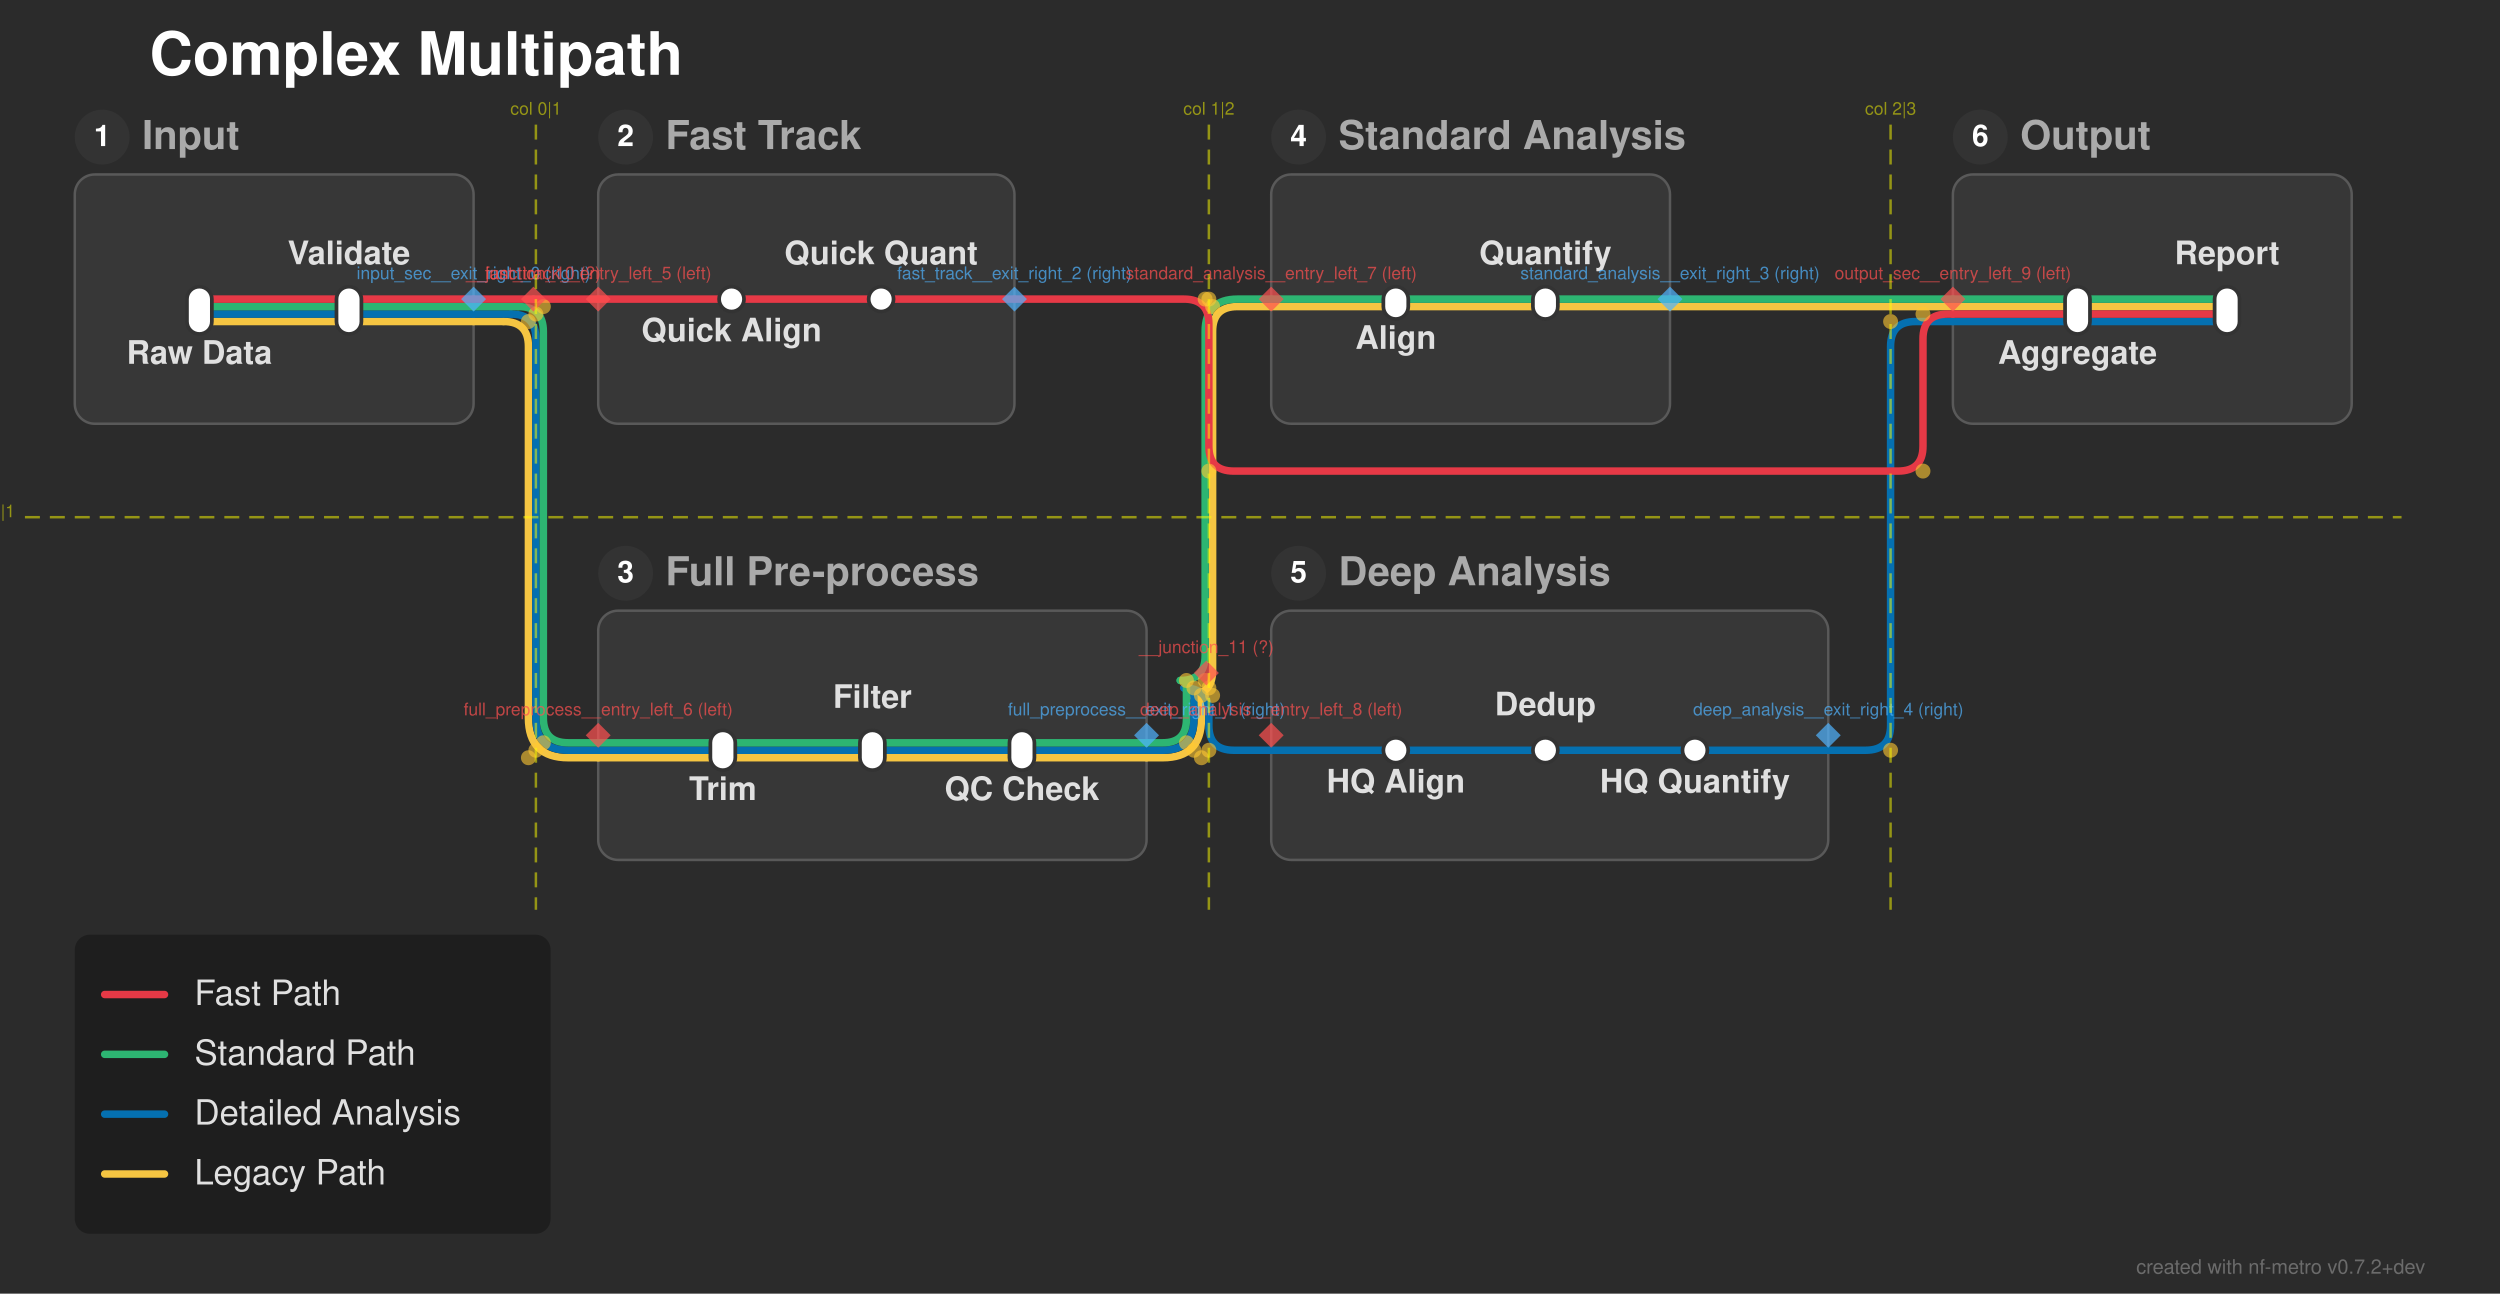
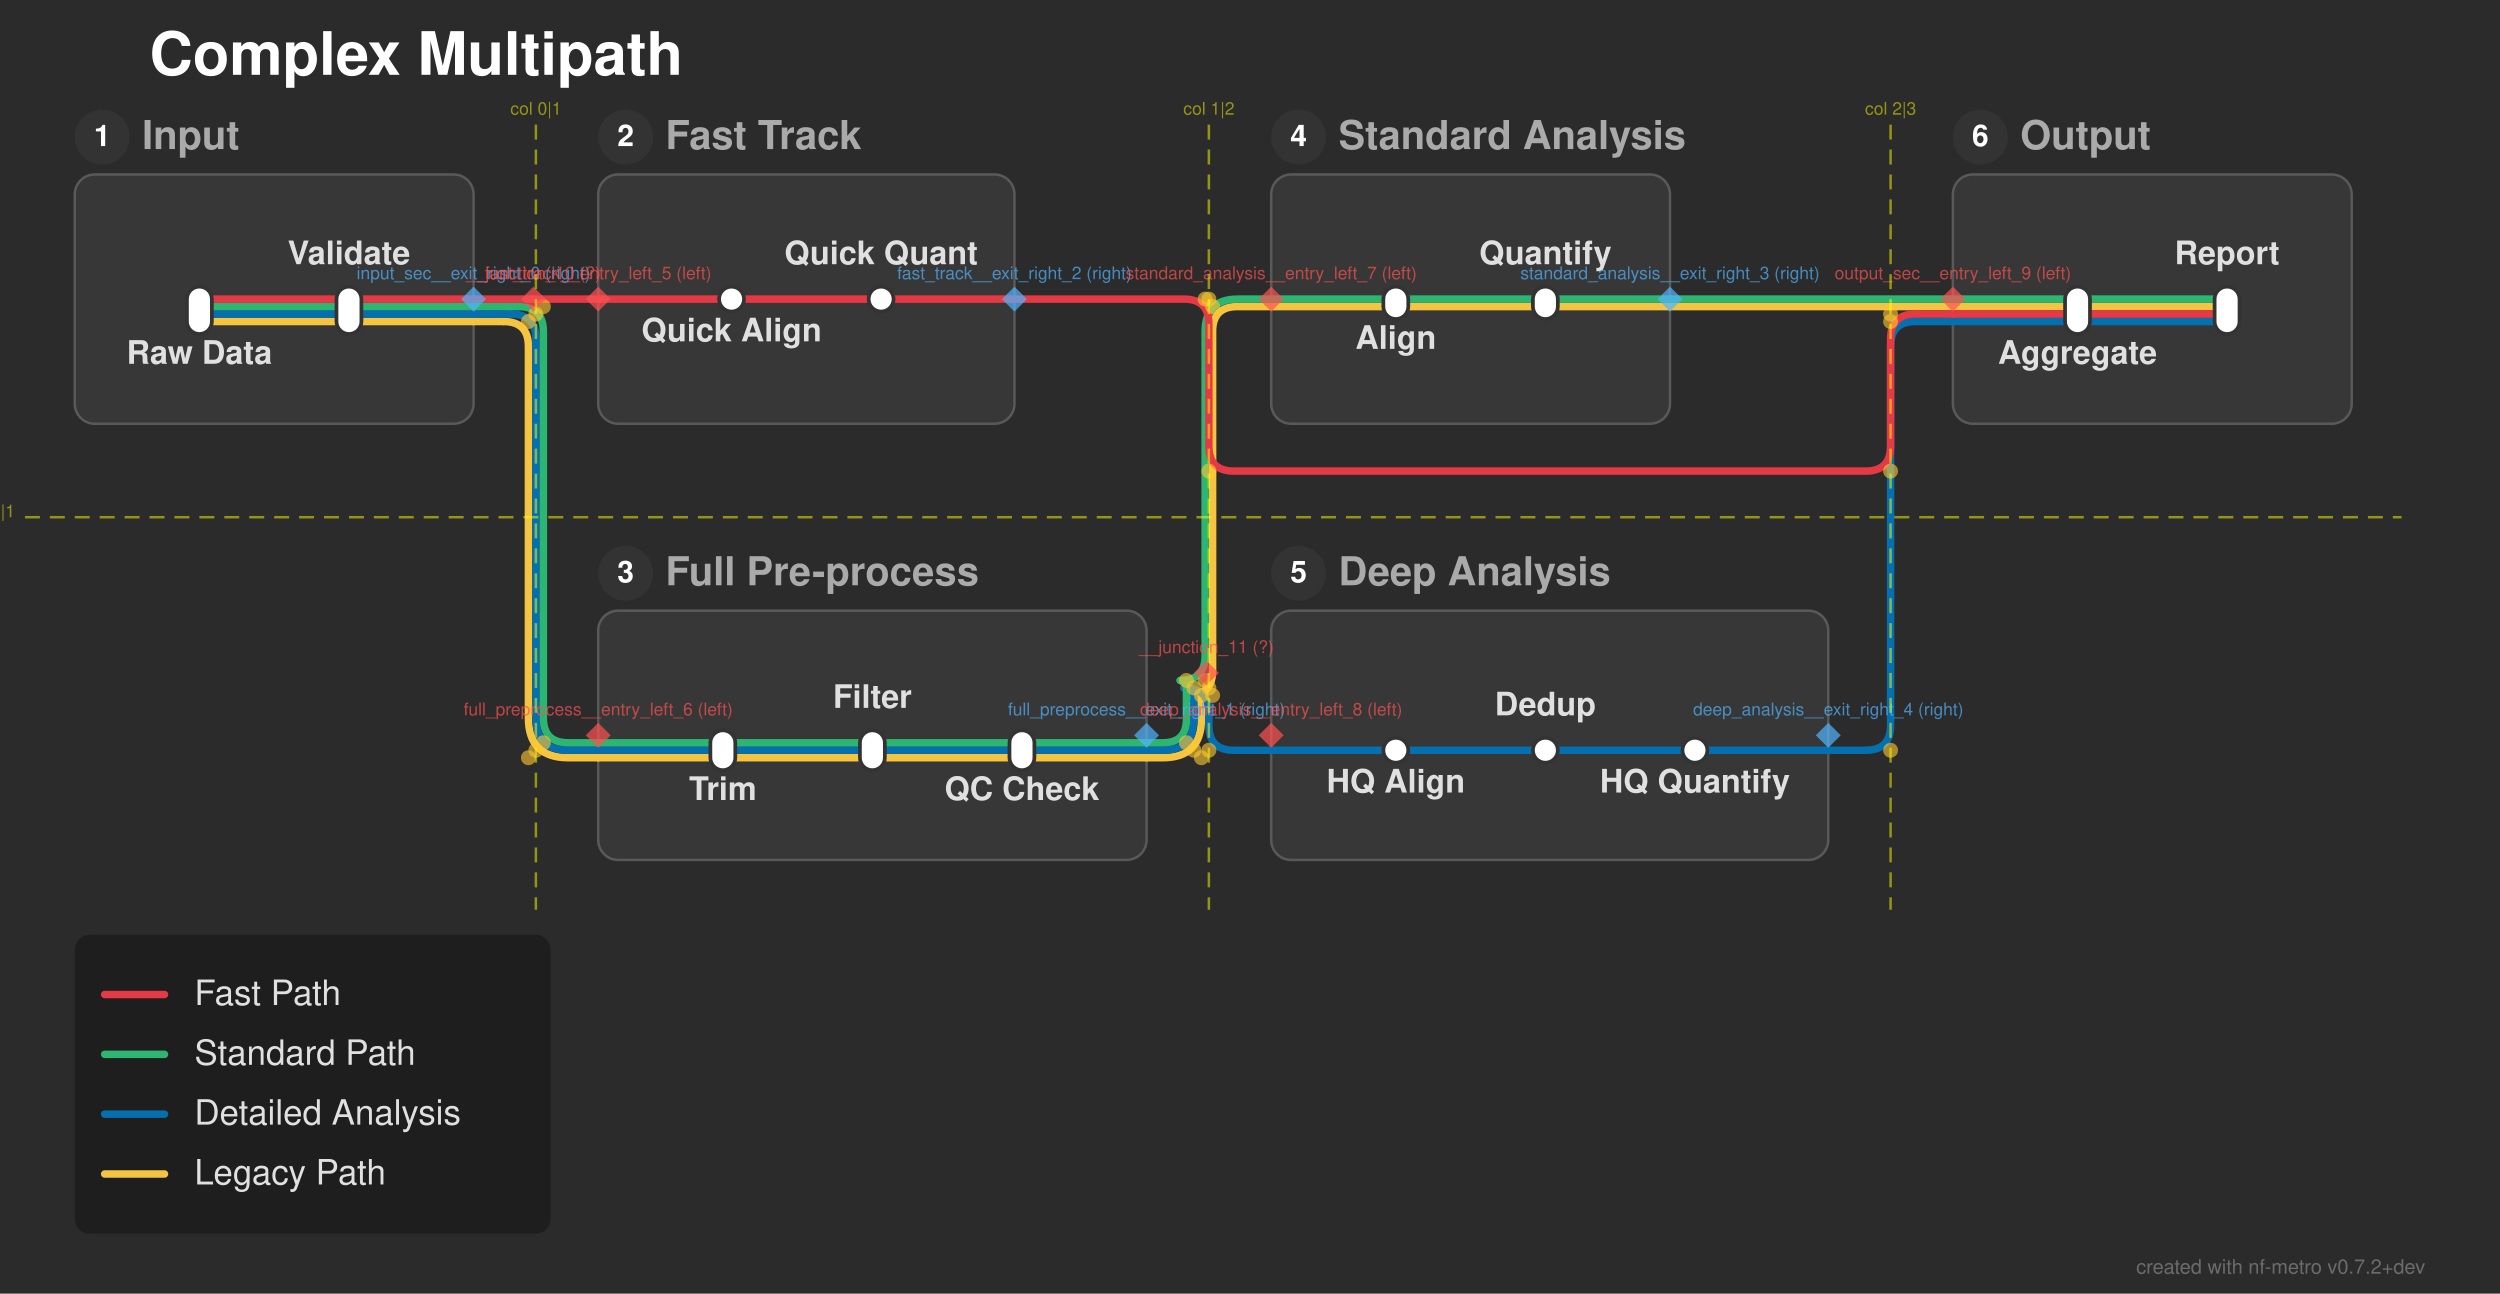
<svg xmlns="http://www.w3.org/2000/svg" width="1003" height="519" viewBox="0 0 1003 519">
  <defs>
</defs>
  <rect x="0" y="0" width="1003" height="519" fill="#2b2b2b" />
  <text x="60.0" y="30.0" font-size="24.0" fill="#ffffff" font-family="'Helvetica Neue', Helvetica, Arial, sans-serif" font-weight="bold" class="nf-metro-title">Complex Multipath</text>
  <rect x="30.0" y="70.0" width="160.0" height="100.0" rx="8" ry="8" fill="#373737" stroke="#595959" stroke-width="1.0" class="nf-metro-section-box" data-section-id="input_sec" data-section-lines="detailed,fast,legacy,standard" />
  <circle cx="41.0" cy="55.0" r="11" fill="#333333" class="nf-metro-section-num-circle" data-section-id="input_sec" />
  <text x="41.0" y="55.0" font-size="12" fill="#ffffff" font-family="'Helvetica Neue', Helvetica, Arial, sans-serif" font-weight="bold" text-anchor="middle" dy="0.3em" data-section-id="input_sec">1</text>
  <text x="57.0" y="55.0" font-size="16.0" fill="#aaaaaa" font-family="'Helvetica Neue', Helvetica, Arial, sans-serif" font-weight="bold" dy="0.3em" class="nf-metro-section-label" data-section-id="input_sec">Input</text>
  <rect x="240.0" y="70.0" width="167.0" height="100.0" rx="8" ry="8" fill="#373737" stroke="#595959" stroke-width="1.0" class="nf-metro-section-box" data-section-id="fast_track" data-section-lines="fast" />
  <circle cx="251.0" cy="55.0" r="11" fill="#333333" class="nf-metro-section-num-circle" data-section-id="fast_track" />
  <text x="251.0" y="55.0" font-size="12" fill="#ffffff" font-family="'Helvetica Neue', Helvetica, Arial, sans-serif" font-weight="bold" text-anchor="middle" dy="0.3em" data-section-id="fast_track">2</text>
  <text x="267.0" y="55.0" font-size="16.0" fill="#aaaaaa" font-family="'Helvetica Neue', Helvetica, Arial, sans-serif" font-weight="bold" dy="0.3em" class="nf-metro-section-label" data-section-id="fast_track">Fast Track</text>
  <rect x="240.0" y="245.0" width="220.0" height="100.0" rx="8" ry="8" fill="#373737" stroke="#595959" stroke-width="1.0" class="nf-metro-section-box" data-section-id="full_preprocess" data-section-lines="detailed,legacy,standard" />
  <circle cx="251.0" cy="230.0" r="11" fill="#333333" class="nf-metro-section-num-circle" data-section-id="full_preprocess" />
  <text x="251.0" y="230.0" font-size="12" fill="#ffffff" font-family="'Helvetica Neue', Helvetica, Arial, sans-serif" font-weight="bold" text-anchor="middle" dy="0.3em" data-section-id="full_preprocess">3</text>
  <text x="267.0" y="230.0" font-size="16.0" fill="#aaaaaa" font-family="'Helvetica Neue', Helvetica, Arial, sans-serif" font-weight="bold" dy="0.3em" class="nf-metro-section-label" data-section-id="full_preprocess">Full Pre-process</text>
  <rect x="510.0" y="70.0" width="160.0" height="100.0" rx="8" ry="8" fill="#373737" stroke="#595959" stroke-width="1.0" class="nf-metro-section-box" data-section-id="standard_analysis" data-section-lines="legacy,standard" />
  <circle cx="521.0" cy="55.0" r="11" fill="#333333" class="nf-metro-section-num-circle" data-section-id="standard_analysis" />
  <text x="521.0" y="55.0" font-size="12" fill="#ffffff" font-family="'Helvetica Neue', Helvetica, Arial, sans-serif" font-weight="bold" text-anchor="middle" dy="0.3em" data-section-id="standard_analysis">4</text>
  <text x="537.0" y="55.0" font-size="16.0" fill="#aaaaaa" font-family="'Helvetica Neue', Helvetica, Arial, sans-serif" font-weight="bold" dy="0.3em" class="nf-metro-section-label" data-section-id="standard_analysis">Standard Analysis</text>
  <rect x="510.0" y="245.0" width="223.5" height="100.0" rx="8" ry="8" fill="#373737" stroke="#595959" stroke-width="1.0" class="nf-metro-section-box" data-section-id="deep_analysis" data-section-lines="detailed" />
  <circle cx="521.0" cy="230.0" r="11" fill="#333333" class="nf-metro-section-num-circle" data-section-id="deep_analysis" />
  <text x="521.0" y="230.0" font-size="12" fill="#ffffff" font-family="'Helvetica Neue', Helvetica, Arial, sans-serif" font-weight="bold" text-anchor="middle" dy="0.3em" data-section-id="deep_analysis">5</text>
  <text x="537.0" y="230.0" font-size="16.0" fill="#aaaaaa" font-family="'Helvetica Neue', Helvetica, Arial, sans-serif" font-weight="bold" dy="0.3em" class="nf-metro-section-label" data-section-id="deep_analysis">Deep Analysis</text>
  <rect x="783.5" y="70.0" width="160.0" height="100.0" rx="8" ry="8" fill="#373737" stroke="#595959" stroke-width="1.0" class="nf-metro-section-box" data-section-id="output_sec" data-section-lines="detailed,fast,legacy,standard" />
  <circle cx="794.5" cy="55.0" r="11" fill="#333333" class="nf-metro-section-num-circle" data-section-id="output_sec" />
  <text x="794.5" y="55.0" font-size="12" fill="#ffffff" font-family="'Helvetica Neue', Helvetica, Arial, sans-serif" font-weight="bold" text-anchor="middle" dy="0.3em" data-section-id="output_sec">6</text>
  <text x="810.5" y="55.0" font-size="16.0" fill="#aaaaaa" font-family="'Helvetica Neue', Helvetica, Arial, sans-serif" font-weight="bold" dy="0.3em" class="nf-metro-section-label" data-section-id="output_sec">Output</text>
  <path d="M80.0,129.0 L140.0,129.0" stroke="#f5c542" stroke-width="3.0" stroke-linecap="round" class="metro-line-legacy" data-line-id="legacy" />
  <path d="M290.0,304.0 L350.0,304.0" stroke="#f5c542" stroke-width="3.0" stroke-linecap="round" class="metro-line-legacy" data-line-id="legacy" />
  <path d="M350.0,304.0 L410.0,304.0" stroke="#f5c542" stroke-width="3.0" stroke-linecap="round" class="metro-line-legacy" data-line-id="legacy" />
  <path d="M560.0,123.0 L620.0,123.0" stroke="#f5c542" stroke-width="3.0" stroke-linecap="round" class="metro-line-legacy" data-line-id="legacy" />
  <path d="M833.5,123.0 L893.5,123.0" stroke="#f5c542" stroke-width="3.0" stroke-linecap="round" class="metro-line-legacy" data-line-id="legacy" />
  <path d="M140.0,129.0 L190.0,129.0" stroke="#f5c542" stroke-width="3.0" stroke-linecap="round" class="metro-line-legacy" data-line-id="legacy" />
  <path d="M240.0,304.0 L290.0,304.0" stroke="#f5c542" stroke-width="3.0" stroke-linecap="round" class="metro-line-legacy" data-line-id="legacy" />
  <path d="M410.0,304.0 L460.0,304.0" stroke="#f5c542" stroke-width="3.0" stroke-linecap="round" class="metro-line-legacy" data-line-id="legacy" />
  <path d="M510.0,123.0 L560.0,123.0" stroke="#f5c542" stroke-width="3.0" stroke-linecap="round" class="metro-line-legacy" data-line-id="legacy" />
  <path d="M620.0,123.0 L670.0,123.0" stroke="#f5c542" stroke-width="3.0" stroke-linecap="round" class="metro-line-legacy" data-line-id="legacy" />
  <path d="M783.5,123.0 L833.5,123.0" stroke="#f5c542" stroke-width="3.0" stroke-linecap="round" class="metro-line-legacy" data-line-id="legacy" />
  <path d="M190.0,129.0 L202.0,129.0" stroke="#f5c542" stroke-width="3.0" stroke-linecap="round" class="metro-line-legacy" data-line-id="legacy" />
  <path d="M202.0,129.0 L202.0,129.0 Q212.0,129.0,212.0,139.0 L212.0,288.0 Q212.0,304.0,228.0,304.0 L240.0,304.0" stroke="#f5c542" stroke-width="3.0" fill="none" stroke-linecap="round" stroke-linejoin="round" class="metro-line-legacy" data-line-id="legacy" />
  <path d="M460.0,304.0 L466.5,304.0 Q482.0,304.0,482.0,288.5 L482.0,284.5 Q482.0,279.0,476.5,279.0 L476.5,279.0" stroke="#f5c542" stroke-width="3.0" fill="none" stroke-linecap="round" stroke-linejoin="round" class="metro-line-legacy" data-line-id="legacy" />
  <path d="M476.5,279.0 L476.5,279.0 Q486.5,279.0,486.5,269.0 L486.5,133.0 Q486.5,123.0,496.5,123.0 L510.0,123.0" stroke="#f5c542" stroke-width="3.0" fill="none" stroke-linecap="round" stroke-linejoin="round" class="metro-line-legacy" data-line-id="legacy" />
  <path d="M670.0,123.0 L783.5,123.0" stroke="#f5c542" stroke-width="3.0" stroke-linecap="round" class="metro-line-legacy" data-line-id="legacy" />
  <path d="M80.0,126.0 L140.0,126.0" stroke="#0570b0" stroke-width="3.0" stroke-linecap="round" class="metro-line-detailed" data-line-id="detailed" />
  <path d="M290.0,301.0 L350.0,301.0" stroke="#0570b0" stroke-width="3.0" stroke-linecap="round" class="metro-line-detailed" data-line-id="detailed" />
  <path d="M350.0,301.0 L410.0,301.0" stroke="#0570b0" stroke-width="3.0" stroke-linecap="round" class="metro-line-detailed" data-line-id="detailed" />
  <path d="M560.0,301.0 L620.0,301.0" stroke="#0570b0" stroke-width="3.0" stroke-linecap="round" class="metro-line-detailed" data-line-id="detailed" />
  <path d="M620.0,301.0 L680.0,301.0" stroke="#0570b0" stroke-width="3.0" stroke-linecap="round" class="metro-line-detailed" data-line-id="detailed" />
  <path d="M833.5,129.0 L893.5,129.0" stroke="#0570b0" stroke-width="3.0" stroke-linecap="round" class="metro-line-detailed" data-line-id="detailed" />
  <path d="M140.0,126.0 L190.0,126.0" stroke="#0570b0" stroke-width="3.0" stroke-linecap="round" class="metro-line-detailed" data-line-id="detailed" />
  <path d="M240.0,301.0 L290.0,301.0" stroke="#0570b0" stroke-width="3.0" stroke-linecap="round" class="metro-line-detailed" data-line-id="detailed" />
  <path d="M410.0,301.0 L460.0,301.0" stroke="#0570b0" stroke-width="3.0" stroke-linecap="round" class="metro-line-detailed" data-line-id="detailed" />
  <path d="M510.0,301.0 L560.0,301.0" stroke="#0570b0" stroke-width="3.0" stroke-linecap="round" class="metro-line-detailed" data-line-id="detailed" />
  <path d="M680.0,301.0 L733.5,301.0" stroke="#0570b0" stroke-width="3.0" stroke-linecap="round" class="metro-line-detailed" data-line-id="detailed" />
  <path d="M783.5,129.0 L833.5,129.0" stroke="#0570b0" stroke-width="3.0" stroke-linecap="round" class="metro-line-detailed" data-line-id="detailed" />
  <path d="M190.0,126.0 L205.0,126.0" stroke="#0570b0" stroke-width="3.0" stroke-linecap="round" class="metro-line-detailed" data-line-id="detailed" />
  <path d="M205.0,126.0 L205.0,126.0 Q215.0,126.0,215.0,136.0 L215.0,288.0 Q215.0,301.0,228.0,301.0 L240.0,301.0" stroke="#0570b0" stroke-width="3.0" fill="none" stroke-linecap="round" stroke-linejoin="round" class="metro-line-detailed" data-line-id="detailed" />
  <path d="M460.0,301.0 L466.5,301.0 Q479.0,301.0,479.0,288.5 L479.0,280.0 Q479.0,276.0,475.0,276.0 L475.0,276.0" stroke="#0570b0" stroke-width="3.0" fill="none" stroke-linecap="round" stroke-linejoin="round" class="metro-line-detailed" data-line-id="detailed" />
  <path d="M475.0,276.0 L475.0,276.0 Q485.0,276.0,485.0,286.0 L485.0,291.0 Q485.0,301.0,495.0,301.0 L510.0,301.0" stroke="#0570b0" stroke-width="3.0" fill="none" stroke-linecap="round" stroke-linejoin="round" class="metro-line-detailed" data-line-id="detailed" />
  <path d="M733.5,301.0 L748.5,301.0 Q758.5,301.0,758.5,291.0 L758.5,139.0 Q758.5,129.0,768.5,129.0 L783.5,129.0" stroke="#0570b0" stroke-width="3.0" fill="none" stroke-linecap="round" stroke-linejoin="round" class="metro-line-detailed" data-line-id="detailed" />
  <path d="M80.0,123.0 L140.0,123.0" stroke="#2db572" stroke-width="3.0" stroke-linecap="round" class="metro-line-standard" data-line-id="standard" />
  <path d="M290.0,298.0 L350.0,298.0" stroke="#2db572" stroke-width="3.0" stroke-linecap="round" class="metro-line-standard" data-line-id="standard" />
  <path d="M350.0,298.0 L410.0,298.0" stroke="#2db572" stroke-width="3.0" stroke-linecap="round" class="metro-line-standard" data-line-id="standard" />
  <path d="M560.0,120.0 L620.0,120.0" stroke="#2db572" stroke-width="3.0" stroke-linecap="round" class="metro-line-standard" data-line-id="standard" />
  <path d="M833.5,120.0 L893.5,120.0" stroke="#2db572" stroke-width="3.0" stroke-linecap="round" class="metro-line-standard" data-line-id="standard" />
  <path d="M140.0,123.0 L190.0,123.0" stroke="#2db572" stroke-width="3.0" stroke-linecap="round" class="metro-line-standard" data-line-id="standard" />
  <path d="M240.0,298.0 L290.0,298.0" stroke="#2db572" stroke-width="3.0" stroke-linecap="round" class="metro-line-standard" data-line-id="standard" />
  <path d="M410.0,298.0 L460.0,298.0" stroke="#2db572" stroke-width="3.0" stroke-linecap="round" class="metro-line-standard" data-line-id="standard" />
  <path d="M510.0,120.0 L560.0,120.0" stroke="#2db572" stroke-width="3.0" stroke-linecap="round" class="metro-line-standard" data-line-id="standard" />
  <path d="M620.0,120.0 L670.0,120.0" stroke="#2db572" stroke-width="3.0" stroke-linecap="round" class="metro-line-standard" data-line-id="standard" />
  <path d="M783.5,120.0 L833.5,120.0" stroke="#2db572" stroke-width="3.0" stroke-linecap="round" class="metro-line-standard" data-line-id="standard" />
  <path d="M190.0,123.0 L208.0,123.0" stroke="#2db572" stroke-width="3.0" stroke-linecap="round" class="metro-line-standard" data-line-id="standard" />
  <path d="M208.0,123.0 L208.0,123.0 Q218.0,123.0,218.0,133.0 L218.0,288.0 Q218.0,298.0,228.0,298.0 L240.0,298.0" stroke="#2db572" stroke-width="3.0" fill="none" stroke-linecap="round" stroke-linejoin="round" class="metro-line-standard" data-line-id="standard" />
  <path d="M460.0,298.0 L466.5,298.0 Q476.0,298.0,476.0,288.5 L476.0,275.5 Q476.0,273.0,473.5,273.0 L473.5,273.0" stroke="#2db572" stroke-width="3.0" fill="none" stroke-linecap="round" stroke-linejoin="round" class="metro-line-standard" data-line-id="standard" />
  <path d="M473.5,273.0 L473.5,273.0 Q483.5,273.0,483.5,263.0 L483.5,133.0 Q483.5,120.0,496.5,120.0 L510.0,120.0" stroke="#2db572" stroke-width="3.0" fill="none" stroke-linecap="round" stroke-linejoin="round" class="metro-line-standard" data-line-id="standard" />
  <path d="M670.0,120.0 L783.5,120.0" stroke="#2db572" stroke-width="3.0" stroke-linecap="round" class="metro-line-standard" data-line-id="standard" />
  <path d="M80.0,120.0 L140.0,120.0" stroke="#e63946" stroke-width="3.0" stroke-linecap="round" class="metro-line-fast" data-line-id="fast" />
  <path d="M293.5,120.0 L353.5,120.0" stroke="#e63946" stroke-width="3.0" stroke-linecap="round" class="metro-line-fast" data-line-id="fast" />
  <path d="M833.5,126.0 L893.5,126.0" stroke="#e63946" stroke-width="3.0" stroke-linecap="round" class="metro-line-fast" data-line-id="fast" />
  <path d="M140.0,120.0 L190.0,120.0" stroke="#e63946" stroke-width="3.0" stroke-linecap="round" class="metro-line-fast" data-line-id="fast" />
  <path d="M240.0,120.0 L293.5,120.0" stroke="#e63946" stroke-width="3.0" stroke-linecap="round" class="metro-line-fast" data-line-id="fast" />
  <path d="M353.5,120.0 L407.0,120.0" stroke="#e63946" stroke-width="3.0" stroke-linecap="round" class="metro-line-fast" data-line-id="fast" />
  <path d="M783.5,126.0 L833.5,126.0" stroke="#e63946" stroke-width="3.0" stroke-linecap="round" class="metro-line-fast" data-line-id="fast" />
  <path d="M190.0,120.0 L214.0,120.0" stroke="#e63946" stroke-width="3.0" stroke-linecap="round" class="metro-line-fast" data-line-id="fast" />
  <path d="M214.0,120.0 L240.0,120.0" stroke="#e63946" stroke-width="3.0" stroke-linecap="round" class="metro-line-fast" data-line-id="fast" />
-   <path d="M407.0,120.0 L475.0,120.0 Q485.0,120.0,485.0,130.0 L485.0,179.0 Q485.0,189.0,495.0,189.0 L761.5,189.0 Q771.5,189.0,771.5,179.0 L771.5,136.0 Q771.5,126.0,781.5,126.0 L783.5,126.0" stroke="#e63946" stroke-width="3.0" fill="none" stroke-linecap="round" stroke-linejoin="round" class="metro-line-fast" data-line-id="fast" />
+   <path d="M407.0,120.0 L475.0,120.0 Q485.0,120.0,485.0,130.0 L485.0,179.0 Q485.0,189.0,495.0,189.0 L748.5,189.0 Q758.5,189.0,758.5,179.0 L758.5,136.0 Q758.5,126.0,768.5,126.0 L783.5,126.0" stroke="#e63946" stroke-width="3.0" fill="none" stroke-linecap="round" stroke-linejoin="round" class="metro-line-fast" data-line-id="fast" />
  <rect x="75.0" y="115.0" width="10.0" height="19.0" rx="5.0" ry="5.0" fill="#ffffff" stroke="#333333" stroke-width="1.5" class="nf-metro-station" data-station-id="raw" data-station-lines="detailed,fast,legacy,standard" data-station-label="Raw Data" data-section-id="input_sec" data-section-name="Input" />
  <rect x="135.0" y="115.0" width="10.0" height="19.0" rx="5.0" ry="5.0" fill="#ffffff" stroke="#333333" stroke-width="1.5" class="nf-metro-station" data-station-id="validate" data-station-lines="detailed,fast,legacy,standard" data-station-label="Validate" data-section-id="input_sec" data-section-name="Input" />
  <rect x="288.5" y="115.0" width="10.0" height="10.0" rx="5.0" ry="5.0" fill="#ffffff" stroke="#333333" stroke-width="1.5" class="nf-metro-station" data-station-id="quick_align" data-station-lines="fast" data-station-label="Quick Align" data-section-id="fast_track" data-section-name="Fast Track" />
  <rect x="348.5" y="115.0" width="10.0" height="10.0" rx="5.0" ry="5.0" fill="#ffffff" stroke="#333333" stroke-width="1.5" class="nf-metro-station" data-station-id="quick_quant" data-station-lines="fast" data-station-label="Quick Quant" data-section-id="fast_track" data-section-name="Fast Track" />
  <rect x="285.0" y="293.0" width="10.0" height="16.0" rx="5.0" ry="5.0" fill="#ffffff" stroke="#333333" stroke-width="1.5" class="nf-metro-station" data-station-id="trim" data-station-lines="detailed,legacy,standard" data-station-label="Trim" data-section-id="full_preprocess" data-section-name="Full Pre-process" />
  <rect x="345.0" y="293.0" width="10.0" height="16.0" rx="5.0" ry="5.0" fill="#ffffff" stroke="#333333" stroke-width="1.5" class="nf-metro-station" data-station-id="filter" data-station-lines="detailed,legacy,standard" data-station-label="Filter" data-section-id="full_preprocess" data-section-name="Full Pre-process" />
  <rect x="405.0" y="293.0" width="10.0" height="16.0" rx="5.0" ry="5.0" fill="#ffffff" stroke="#333333" stroke-width="1.5" class="nf-metro-station" data-station-id="qc_check" data-station-lines="detailed,legacy,standard" data-station-label="QC Check" data-section-id="full_preprocess" data-section-name="Full Pre-process" />
  <rect x="555.0" y="115.0" width="10.0" height="13.0" rx="5.0" ry="5.0" fill="#ffffff" stroke="#333333" stroke-width="1.5" class="nf-metro-station" data-station-id="align" data-station-lines="legacy,standard" data-station-label="Align" data-section-id="standard_analysis" data-section-name="Standard Analysis" />
  <rect x="615.0" y="115.0" width="10.0" height="13.0" rx="5.0" ry="5.0" fill="#ffffff" stroke="#333333" stroke-width="1.5" class="nf-metro-station" data-station-id="quant" data-station-lines="legacy,standard" data-station-label="Quantify" data-section-id="standard_analysis" data-section-name="Standard Analysis" />
  <rect x="555.0" y="296.0" width="10.0" height="10.0" rx="5.0" ry="5.0" fill="#ffffff" stroke="#333333" stroke-width="1.5" class="nf-metro-station" data-station-id="hq_align" data-station-lines="detailed" data-station-label="HQ Align" data-section-id="deep_analysis" data-section-name="Deep Analysis" />
  <rect x="615.0" y="296.0" width="10.0" height="10.0" rx="5.0" ry="5.0" fill="#ffffff" stroke="#333333" stroke-width="1.5" class="nf-metro-station" data-station-id="dedup" data-station-lines="detailed" data-station-label="Dedup" data-section-id="deep_analysis" data-section-name="Deep Analysis" />
  <rect x="675.0" y="296.0" width="10.0" height="10.0" rx="5.0" ry="5.0" fill="#ffffff" stroke="#333333" stroke-width="1.5" class="nf-metro-station" data-station-id="hq_quant" data-station-lines="detailed" data-station-label="HQ Quantify" data-section-id="deep_analysis" data-section-name="Deep Analysis" />
  <rect x="828.5" y="115.0" width="10.0" height="19.0" rx="5.0" ry="5.0" fill="#ffffff" stroke="#333333" stroke-width="1.5" class="nf-metro-station" data-station-id="aggregate" data-station-lines="detailed,fast,legacy,standard" data-station-label="Aggregate" data-section-id="output_sec" data-section-name="Output" />
  <rect x="888.5" y="115.0" width="10.0" height="19.0" rx="5.0" ry="5.0" fill="#ffffff" stroke="#333333" stroke-width="1.5" class="nf-metro-station" data-station-id="report" data-station-lines="detailed,fast,legacy,standard" data-station-label="Report" data-section-id="output_sec" data-section-name="Output" />
  <text x="80.0" y="140.0" font-size="13.0" fill="#e0e0e0" font-family="'Helvetica Neue', Helvetica, Arial, sans-serif" font-weight="bold" text-anchor="middle" dominant-baseline="hanging" data-station-id="raw" class="nf-metro-station-label">Raw Data</text>
  <text x="293.5" y="131.0" font-size="13.0" fill="#e0e0e0" font-family="'Helvetica Neue', Helvetica, Arial, sans-serif" font-weight="bold" text-anchor="middle" dominant-baseline="hanging" data-station-id="quick_align" class="nf-metro-station-label">Quick Align</text>
  <text x="833.5" y="140.0" font-size="13.0" fill="#e0e0e0" font-family="'Helvetica Neue', Helvetica, Arial, sans-serif" font-weight="bold" text-anchor="middle" dominant-baseline="hanging" data-station-id="aggregate" class="nf-metro-station-label">Aggregate</text>
  <text x="290.0" y="315.0" font-size="13.0" fill="#e0e0e0" font-family="'Helvetica Neue', Helvetica, Arial, sans-serif" font-weight="bold" text-anchor="middle" dominant-baseline="hanging" data-station-id="trim" class="nf-metro-station-label">Trim</text>
  <text x="560.0" y="134.0" font-size="13.0" fill="#e0e0e0" font-family="'Helvetica Neue', Helvetica, Arial, sans-serif" font-weight="bold" text-anchor="middle" dominant-baseline="hanging" data-station-id="align" class="nf-metro-station-label">Align</text>
  <text x="560.0" y="312.0" font-size="13.0" fill="#e0e0e0" font-family="'Helvetica Neue', Helvetica, Arial, sans-serif" font-weight="bold" text-anchor="middle" dominant-baseline="hanging" data-station-id="hq_align" class="nf-metro-station-label">HQ Align</text>
  <text x="140.0" y="106.0" font-size="13.0" fill="#e0e0e0" font-family="'Helvetica Neue', Helvetica, Arial, sans-serif" font-weight="bold" text-anchor="middle" dominant-baseline="auto" data-station-id="validate" class="nf-metro-station-label">Validate</text>
  <text x="353.5" y="106.0" font-size="13.0" fill="#e0e0e0" font-family="'Helvetica Neue', Helvetica, Arial, sans-serif" font-weight="bold" text-anchor="middle" dominant-baseline="auto" data-station-id="quick_quant" class="nf-metro-station-label">Quick Quant</text>
  <text x="893.5" y="106.0" font-size="13.0" fill="#e0e0e0" font-family="'Helvetica Neue', Helvetica, Arial, sans-serif" font-weight="bold" text-anchor="middle" dominant-baseline="auto" data-station-id="report" class="nf-metro-station-label">Report</text>
  <text x="350.0" y="284.0" font-size="13.0" fill="#e0e0e0" font-family="'Helvetica Neue', Helvetica, Arial, sans-serif" font-weight="bold" text-anchor="middle" dominant-baseline="auto" data-station-id="filter" class="nf-metro-station-label">Filter</text>
  <text x="620.0" y="106.0" font-size="13.0" fill="#e0e0e0" font-family="'Helvetica Neue', Helvetica, Arial, sans-serif" font-weight="bold" text-anchor="middle" dominant-baseline="auto" data-station-id="quant" class="nf-metro-station-label">Quantify</text>
  <text x="620.0" y="287.0" font-size="13.0" fill="#e0e0e0" font-family="'Helvetica Neue', Helvetica, Arial, sans-serif" font-weight="bold" text-anchor="middle" dominant-baseline="auto" data-station-id="dedup" class="nf-metro-station-label">Dedup</text>
  <text x="410.0" y="315.0" font-size="13.0" fill="#e0e0e0" font-family="'Helvetica Neue', Helvetica, Arial, sans-serif" font-weight="bold" text-anchor="middle" dominant-baseline="hanging" data-station-id="qc_check" class="nf-metro-station-label">QC Check</text>
  <text x="680.0" y="312.0" font-size="13.0" fill="#e0e0e0" font-family="'Helvetica Neue', Helvetica, Arial, sans-serif" font-weight="bold" text-anchor="middle" dominant-baseline="hanging" data-station-id="hq_quant" class="nf-metro-station-label">HQ Quantify</text>
  <circle cx="218.0" cy="123.0" r="3.0" fill="rgba(255, 200, 50, 0.6)" />
  <circle cx="218.0" cy="298.0" r="3.0" fill="rgba(255, 200, 50, 0.6)" />
  <circle cx="215.0" cy="126.0" r="3.0" fill="rgba(255, 200, 50, 0.6)" />
  <circle cx="215.0" cy="301.0" r="3.0" fill="rgba(255, 200, 50, 0.6)" />
  <circle cx="212.0" cy="129.0" r="3.0" fill="rgba(255, 200, 50, 0.6)" />
  <circle cx="212.0" cy="304.0" r="3.0" fill="rgba(255, 200, 50, 0.6)" />
  <circle cx="479.0" cy="301.0" r="3.0" fill="rgba(255, 200, 50, 0.6)" />
  <circle cx="479.0" cy="276.0" r="3.0" fill="rgba(255, 200, 50, 0.6)" />
  <circle cx="482.0" cy="304.0" r="3.0" fill="rgba(255, 200, 50, 0.6)" />
  <circle cx="482.0" cy="279.0" r="3.0" fill="rgba(255, 200, 50, 0.6)" />
  <circle cx="476.0" cy="298.0" r="3.0" fill="rgba(255, 200, 50, 0.6)" />
  <circle cx="476.0" cy="273.0" r="3.0" fill="rgba(255, 200, 50, 0.6)" />
  <circle cx="483.5" cy="273.0" r="3.0" fill="rgba(255, 200, 50, 0.6)" />
  <circle cx="483.5" cy="120.0" r="3.0" fill="rgba(255, 200, 50, 0.6)" />
  <circle cx="486.5" cy="279.0" r="3.0" fill="rgba(255, 200, 50, 0.6)" />
  <circle cx="486.5" cy="123.0" r="3.0" fill="rgba(255, 200, 50, 0.6)" />
  <circle cx="485.0" cy="276.0" r="3.0" fill="rgba(255, 200, 50, 0.6)" />
  <circle cx="485.0" cy="301.0" r="3.0" fill="rgba(255, 200, 50, 0.6)" />
  <circle cx="485.0" cy="120.0" r="3.0" fill="rgba(255, 200, 50, 0.6)" />
  <circle cx="485.0" cy="189.0" r="3.0" fill="rgba(255, 200, 50, 0.6)" />
-   <circle cx="771.5" cy="189.0" r="3.0" fill="rgba(255, 200, 50, 0.6)" />
-   <circle cx="771.5" cy="126.0" r="3.0" fill="rgba(255, 200, 50, 0.6)" />
+   <circle cx="758.5" cy="189.0" r="3.0" fill="rgba(255, 200, 50, 0.6)" />
+   <circle cx="758.5" cy="126.0" r="3.0" fill="rgba(255, 200, 50, 0.6)" />
  <circle cx="758.5" cy="301.0" r="3.0" fill="rgba(255, 200, 50, 0.6)" />
  <circle cx="758.5" cy="129.0" r="3.0" fill="rgba(255, 200, 50, 0.6)" />
  <path d="M190.0,115.0 L195.0,120.0 L190.0,125.0 L185.0,120.0 Z" fill="rgba(80, 180, 255, 0.7)" stroke="none" />
  <text x="190.0" y="112.0" font-size="7" fill="rgba(80, 180, 255, 0.7)" font-family="'Helvetica Neue', Helvetica, Arial, sans-serif" text-anchor="middle" dominant-baseline="auto">input_sec__exit_right_0 (right)</text>
  <path d="M460.0,290.0 L465.0,295.0 L460.0,300.0 L455.0,295.0 Z" fill="rgba(80, 180, 255, 0.7)" stroke="none" />
  <text x="460.0" y="287.0" font-size="7" fill="rgba(80, 180, 255, 0.7)" font-family="'Helvetica Neue', Helvetica, Arial, sans-serif" text-anchor="middle" dominant-baseline="auto">full_preprocess__exit_right_1 (right)</text>
  <path d="M407.0,115.0 L412.0,120.0 L407.0,125.0 L402.0,120.0 Z" fill="rgba(80, 180, 255, 0.7)" stroke="none" />
  <text x="407.0" y="112.0" font-size="7" fill="rgba(80, 180, 255, 0.7)" font-family="'Helvetica Neue', Helvetica, Arial, sans-serif" text-anchor="middle" dominant-baseline="auto">fast_track__exit_right_2 (right)</text>
  <path d="M670.0,115.0 L675.0,120.0 L670.0,125.0 L665.0,120.0 Z" fill="rgba(80, 180, 255, 0.7)" stroke="none" />
  <text x="670.0" y="112.0" font-size="7" fill="rgba(80, 180, 255, 0.7)" font-family="'Helvetica Neue', Helvetica, Arial, sans-serif" text-anchor="middle" dominant-baseline="auto">standard_analysis__exit_right_3 (right)</text>
  <path d="M733.5,290.0 L738.5,295.0 L733.5,300.0 L728.5,295.0 Z" fill="rgba(80, 180, 255, 0.7)" stroke="none" />
  <text x="733.5" y="287.0" font-size="7" fill="rgba(80, 180, 255, 0.7)" font-family="'Helvetica Neue', Helvetica, Arial, sans-serif" text-anchor="middle" dominant-baseline="auto">deep_analysis__exit_right_4 (right)</text>
  <path d="M240.0,115.0 L245.0,120.0 L240.0,125.0 L235.0,120.0 Z" fill="rgba(255, 80, 80, 0.7)" stroke="none" />
  <text x="240.0" y="112.0" font-size="7" fill="rgba(255, 80, 80, 0.7)" font-family="'Helvetica Neue', Helvetica, Arial, sans-serif" text-anchor="middle" dominant-baseline="auto">fast_track__entry_left_5 (left)</text>
  <path d="M240.0,290.0 L245.0,295.0 L240.0,300.0 L235.0,295.0 Z" fill="rgba(255, 80, 80, 0.7)" stroke="none" />
  <text x="240.0" y="287.0" font-size="7" fill="rgba(255, 80, 80, 0.7)" font-family="'Helvetica Neue', Helvetica, Arial, sans-serif" text-anchor="middle" dominant-baseline="auto">full_preprocess__entry_left_6 (left)</text>
  <path d="M510.0,115.0 L515.0,120.0 L510.0,125.0 L505.0,120.0 Z" fill="rgba(255, 80, 80, 0.7)" stroke="none" />
  <text x="510.0" y="112.0" font-size="7" fill="rgba(255, 80, 80, 0.7)" font-family="'Helvetica Neue', Helvetica, Arial, sans-serif" text-anchor="middle" dominant-baseline="auto">standard_analysis__entry_left_7 (left)</text>
  <path d="M510.0,290.0 L515.0,295.0 L510.0,300.0 L505.0,295.0 Z" fill="rgba(255, 80, 80, 0.7)" stroke="none" />
  <text x="510.0" y="287.0" font-size="7" fill="rgba(255, 80, 80, 0.7)" font-family="'Helvetica Neue', Helvetica, Arial, sans-serif" text-anchor="middle" dominant-baseline="auto">deep_analysis__entry_left_8 (left)</text>
  <path d="M783.5,115.0 L788.5,120.0 L783.5,125.0 L778.5,120.0 Z" fill="rgba(255, 80, 80, 0.7)" stroke="none" />
  <text x="783.5" y="112.0" font-size="7" fill="rgba(255, 80, 80, 0.7)" font-family="'Helvetica Neue', Helvetica, Arial, sans-serif" text-anchor="middle" dominant-baseline="auto">output_sec__entry_left_9 (left)</text>
  <path d="M214.0,115.0 L219.0,120.0 L214.0,125.0 L209.0,120.0 Z" fill="rgba(255, 80, 80, 0.7)" stroke="none" />
  <text x="214.0" y="112.0" font-size="7" fill="rgba(255, 80, 80, 0.7)" font-family="'Helvetica Neue', Helvetica, Arial, sans-serif" text-anchor="middle" dominant-baseline="auto">__junction_10 (?)</text>
  <path d="M484.0,265.0 L489.0,270.0 L484.0,275.0 L479.0,270.0 Z" fill="rgba(255, 80, 80, 0.7)" stroke="none" />
  <text x="484.0" y="262.0" font-size="7" fill="rgba(255, 80, 80, 0.7)" font-family="'Helvetica Neue', Helvetica, Arial, sans-serif" text-anchor="middle" dominant-baseline="auto">__junction_11 (?)</text>
  <path d="M215.0,50.0 L215.0,365.0" stroke="rgba(255, 255, 0, 0.5)" stroke-width="1" stroke-dasharray="6,4" />
  <text x="215.0" y="46.0" font-size="7" fill="rgba(255, 255, 0, 0.5)" font-family="'Helvetica Neue', Helvetica, Arial, sans-serif" text-anchor="middle">col 0|1</text>
  <path d="M485.0,50.0 L485.0,365.0" stroke="rgba(255, 255, 0, 0.5)" stroke-width="1" stroke-dasharray="6,4" />
  <text x="485.0" y="46.0" font-size="7" fill="rgba(255, 255, 0, 0.5)" font-family="'Helvetica Neue', Helvetica, Arial, sans-serif" text-anchor="middle">col 1|2</text>
  <path d="M758.5,50.0 L758.5,365.0" stroke="rgba(255, 255, 0, 0.5)" stroke-width="1" stroke-dasharray="6,4" />
  <text x="758.5" y="46.0" font-size="7" fill="rgba(255, 255, 0, 0.5)" font-family="'Helvetica Neue', Helvetica, Arial, sans-serif" text-anchor="middle">col 2|3</text>
  <path d="M10.0,207.5 L963.5,207.5" stroke="rgba(255, 255, 0, 0.5)" stroke-width="1" stroke-dasharray="6,4" />
  <text x="6.0" y="207.5" font-size="7" fill="rgba(255, 255, 0, 0.5)" font-family="'Helvetica Neue', Helvetica, Arial, sans-serif" text-anchor="end">row 0|1</text>
  <rect x="30.0" y="375.0" width="190.9" height="120.0" rx="6" ry="6" fill="rgba(0, 0, 0, 0.3)" />
  <path d="M42.0,399.0 L66.0,399.0" stroke="#e63946" stroke-width="3.0" stroke-linecap="round" />
  <text x="78.0" y="399.0" font-size="14.0" fill="#e0e0e0" font-family="'Helvetica Neue', Helvetica, Arial, sans-serif" dy="0.3em">Fast Path</text>
  <path d="M42.0,423.0 L66.0,423.0" stroke="#2db572" stroke-width="3.0" stroke-linecap="round" />
  <text x="78.0" y="423.0" font-size="14.0" fill="#e0e0e0" font-family="'Helvetica Neue', Helvetica, Arial, sans-serif" dy="0.3em">Standard Path</text>
  <path d="M42.0,447.0 L66.0,447.0" stroke="#0570b0" stroke-width="3.0" stroke-linecap="round" />
  <text x="78.0" y="447.0" font-size="14.0" fill="#e0e0e0" font-family="'Helvetica Neue', Helvetica, Arial, sans-serif" dy="0.3em">Detailed Analysis</text>
  <path d="M42.0,471.0 L66.0,471.0" stroke="#f5c542" stroke-width="3.0" stroke-linecap="round" />
  <text x="78.0" y="471.0" font-size="14.0" fill="#e0e0e0" font-family="'Helvetica Neue', Helvetica, Arial, sans-serif" dy="0.3em">Legacy Path</text>
  <text x="973.0" y="511.0" font-size="8" fill="rgba(150, 150, 150, 0.6)" font-family="'Helvetica Neue', Helvetica, Arial, sans-serif" text-anchor="end">created with nf-metro v0.7.2+dev</text>
</svg>
